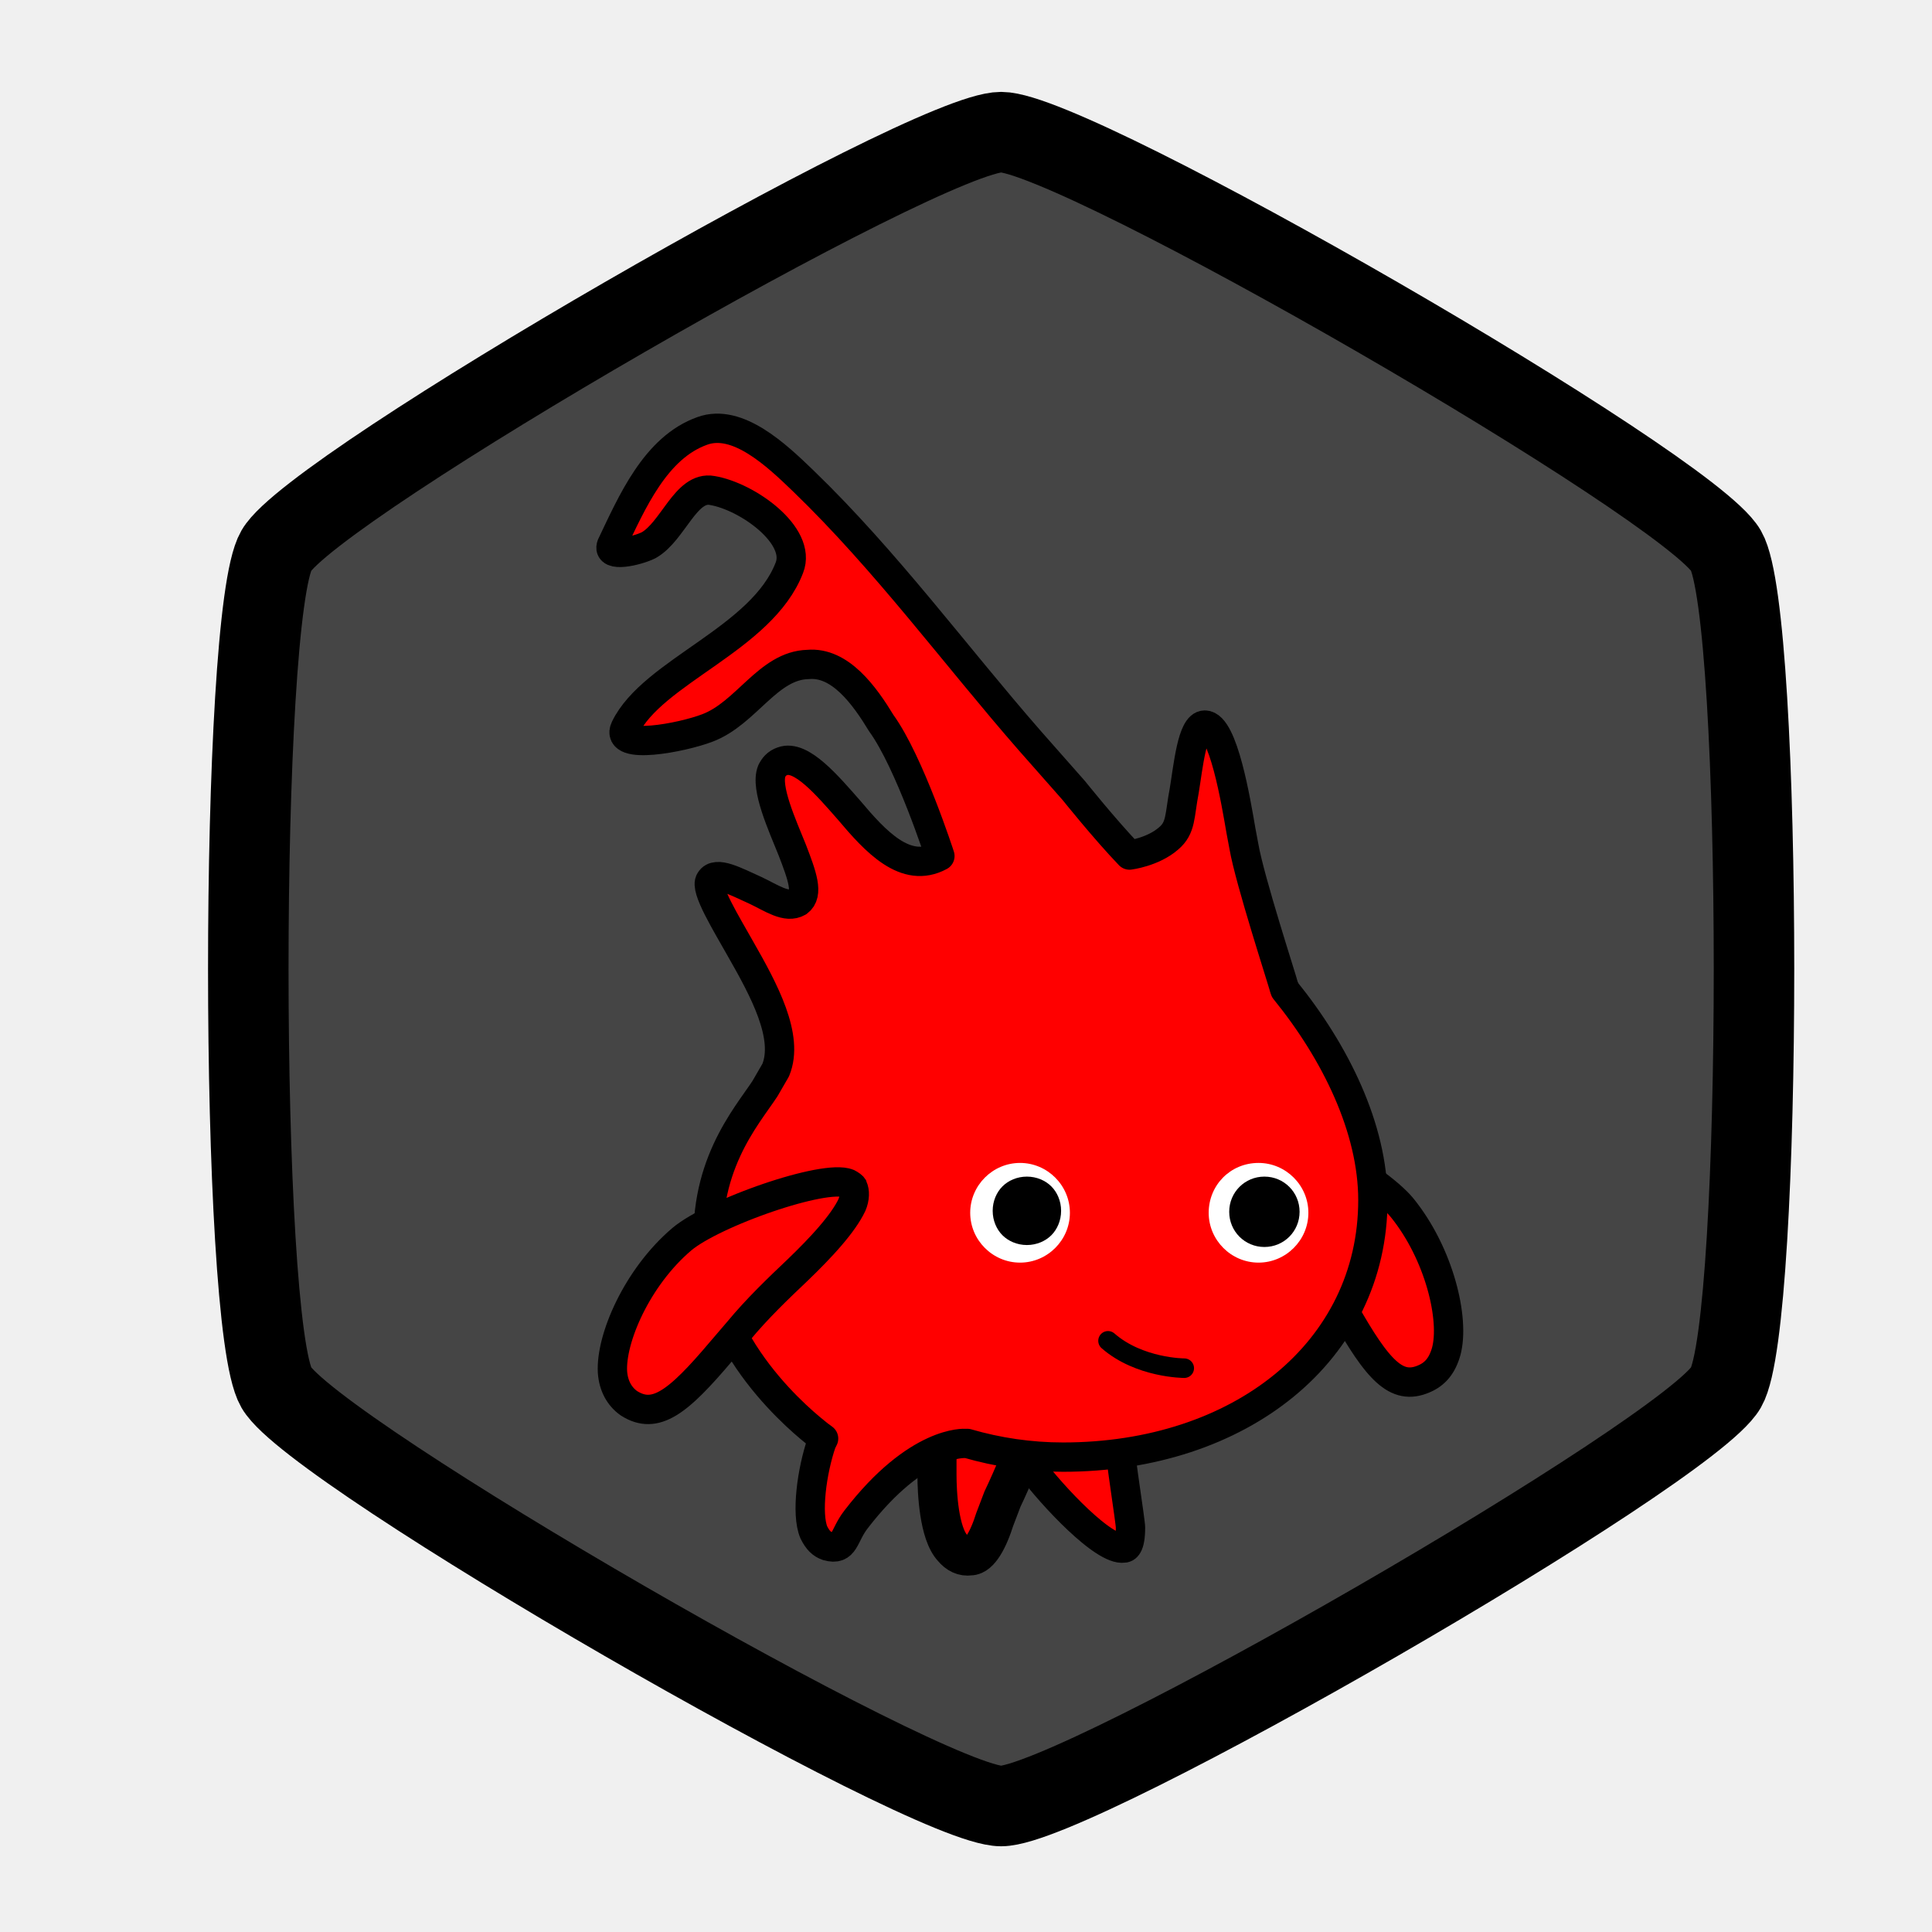
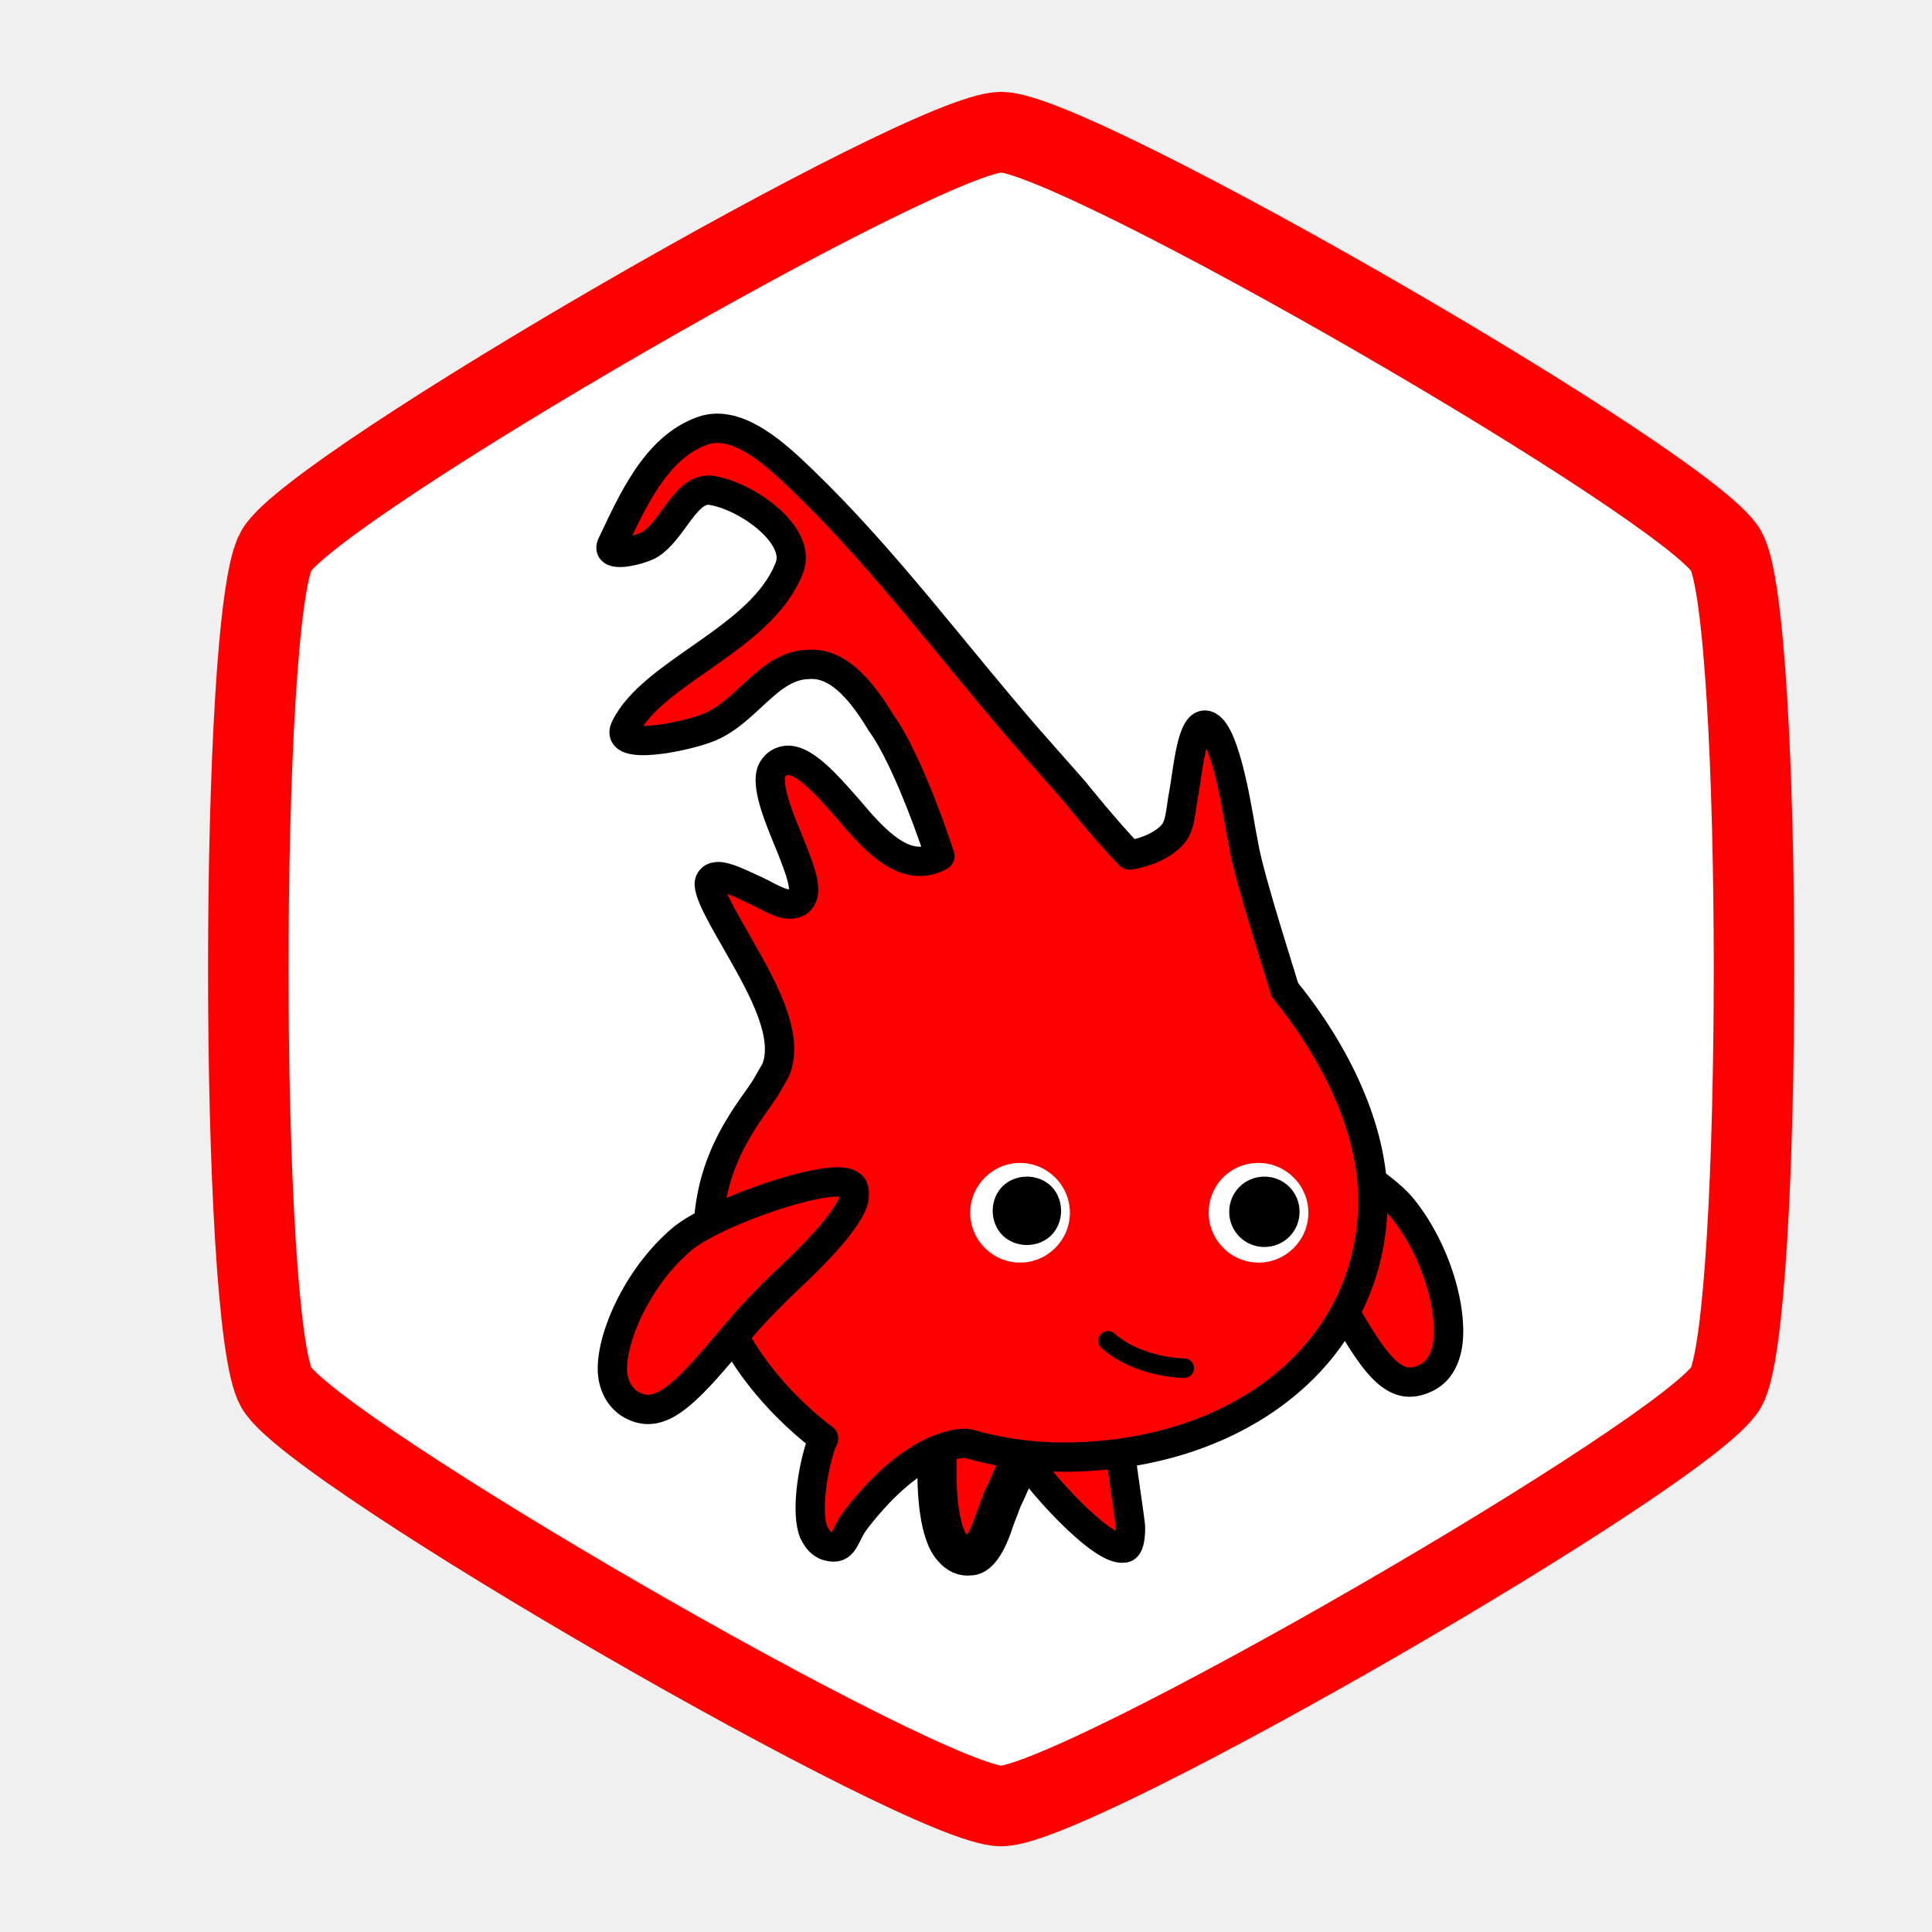
<svg xmlns="http://www.w3.org/2000/svg" width="800px" height="800px" version="1.1" xml:space="preserve" style="fill-rule:evenodd;clip-rule:evenodd;stroke-linecap:round;stroke-linejoin:round;stroke-miterlimit:1.414;">
  <g>
    <g>
-       <path d="M414.553,54.712C445.507,54.712 699.209,201.187 714.686,227.994C730.163,254.801 730.163,547.751 714.686,574.558C699.209,601.364 445.507,747.839 414.553,747.839C383.6,747.839 129.898,601.364 114.421,574.558C98.944,547.751 98.944,254.801 114.421,227.994C129.898,201.187 383.6,54.712 414.553,54.712Z" style="fill:rgb(69,69,69);" />
+       <path d="M414.553,54.712C445.507,54.712 699.209,201.187 714.686,227.994C730.163,254.801 730.163,547.751 714.686,574.558C699.209,601.364 445.507,747.839 414.553,747.839C383.6,747.839 129.898,601.364 114.421,574.558C98.944,547.751 98.944,254.801 114.421,227.994C129.898,201.187 383.6,54.712 414.553,54.712Z" style="fill:white;" />
      <clipPath id="tag1">
        <path d="M414.553,54.712C445.507,54.712 699.209,201.187 714.686,227.994C730.163,254.801 730.163,547.751 714.686,574.558C699.209,601.364 445.507,747.839 414.553,747.839C383.6,747.839 129.898,601.364 114.421,574.558C98.944,547.751 98.944,254.801 114.421,227.994C129.898,201.187 383.6,54.712 414.553,54.712Z" />
      </clipPath>
      <g clip-path="url(#tag1)">
        <g>
          <path d="M426.429,602.554C426.429,597.292 428.048,590.008 435.737,588.389C447.474,585.96 460.425,597.697 464.067,600.935C463.662,602.149 468.114,630.074 468.114,632.503C468.114,640.597 466.091,641.002 465.281,641.002C457.187,642.216 436.142,619.956 426.429,607.006C426.833,606.196 426.429,604.577 426.429,602.554Z" style="fill:rgb(255,0,0);fill-rule:nonzero;" />
          <path d="M464.362,647.136L462.648,646.967L461.056,646.607L459.55,646.108L458.099,645.497L456.677,644.79L455.268,643.995L453.86,643.118L452.446,642.165L451.024,641.14L449.591,640.048L448.126,638.875L445.24,636.416L442.309,633.744L439.383,630.922L436.491,627.993L433.661,625.001L430.927,621.991L428.319,619.008L425.869,616.094L423.609,613.294L419.631,608.129L420.514,605.54L420.514,605.522L420.424,604.34L420.356,602.614L420.382,601.298L420.463,599.988L420.61,598.626L420.834,597.221L421.149,595.78L421.569,594.312L422.109,592.827L422.789,591.339L423.627,589.865L424.639,588.431L425.838,587.066L427.229,585.805L428.731,584.738L429.664,584.195L430.559,583.744L431.492,583.342L432.459,582.991L433.457,582.692L434.523,582.437L436.039,582.181L437.564,582.032L439.072,581.987L440.558,582.037L442.018,582.173L443.45,582.387L444.851,582.67L446.221,583.017L447.559,583.419L448.865,583.87L450.139,584.364L451.422,584.914L453.759,586.049L456.01,587.299L458.12,588.604L460.083,589.931L461.889,591.244L463.527,592.511L464.985,593.696L466.254,594.772L470.249,598.289L470.126,601.363L470.17,601.97L470.553,605.286L471.184,609.988L471.95,615.412L473.44,625.892L473.95,629.766L474.113,631.221L474.188,632.347L474.16,634.139L474.082,635.634L473.952,637.009L473.77,638.28L473.529,639.468L473.221,640.592L472.83,641.668L472.335,642.707L471.712,643.707L470.94,644.647L470.016,645.483L468.978,646.16L467.9,646.64L466.737,646.962L465.74,647.056L464.362,647.136ZM462.016,633.862L462.023,633.725L462.04,632.658L462.016,632.301L461.897,631.232L461.41,627.541L459.928,617.115L459.156,611.644L458.505,606.79L458.163,603.83L457.227,603.037L455.982,602.024L454.604,600.959L453.112,599.874L451.525,598.802L449.865,597.775L448.156,596.826L446.375,595.961L445.548,595.606L444.684,595.271L443.829,594.976L442.985,594.722L442.156,594.513L441.346,594.348L440.557,594.23L439.791,594.159L439.051,594.134L438.335,594.156L437.643,594.223L436.951,594.34L436.611,594.422L436.272,594.523L435.97,594.633L435.7,594.749L435.456,594.872L435.314,594.955L434.848,595.286L434.504,595.598L434.187,595.959L433.889,596.381L433.61,596.872L433.353,597.434L433.124,598.062L432.929,598.746L432.769,599.476L432.648,600.237L432.564,601.014L432.516,601.793L432.502,602.494L432.547,603.638L432.647,604.948L432.65,605.135L433.145,605.776L435.241,608.375L437.536,611.105L439.991,613.913L442.566,616.746L445.222,619.555L447.919,622.285L450.615,624.887L453.269,627.306L455.858,629.512L457.068,630.48L458.256,631.386L459.391,632.205L460.464,632.928L461.461,633.549L462.016,633.862Z" style="fill:black;" />
          <path d="M394.456,641.002C388.79,634.931 387.981,617.933 387.981,610.648L387.981,604.577C387.981,591.222 400.527,586.365 402.551,585.556C409.835,585.556 422.382,589.198 425.215,594.055C425.619,594.459 425.619,595.269 425.619,596.078C425.619,596.888 425.215,597.697 424.81,598.911C424.405,599.316 419.549,611.457 415.097,620.766L411.859,629.265C409.431,636.954 405.788,644.239 401.741,644.239C398.908,644.644 396.48,643.43 394.456,641.002Z" style="fill:rgb(255,0,0);fill-rule:nonzero;" />
          <path d="M400.712,652.431L398.535,652.279L396.417,651.813L394.425,651.063L392.604,650.076L390.971,648.908L389.522,647.604L388.398,646.371L387.611,645.457L386.789,644.347L386.059,643.214L385.408,642.065L384.824,640.901L384.269,639.658L383.394,637.35L382.646,634.92L382.026,632.461L381.514,629.988L381.094,627.517L380.753,625.07L380.482,622.669L380.273,620.338L380.114,618.072L379.935,614.033L379.887,610.707L379.887,604.459L379.933,602.87L380.082,601.207L380.326,599.591L380.659,598.028L381.078,596.522L381.574,595.077L382.142,593.696L382.772,592.381L383.458,591.135L384.19,589.958L384.962,588.849L385.765,587.808L386.592,586.834L387.491,585.866L389.143,584.293L390.859,582.886L392.533,581.689L394.126,580.683L395.604,579.851L396.931,579.179L398.095,578.642L401.05,577.414L404.422,577.513L406.334,577.669L408.276,577.913L410.245,578.241L412.233,578.649L414.229,579.133L416.22,579.694L418.195,580.332L420.142,581.049L422.05,581.851L423.91,582.749L425.719,583.762L427.473,584.923L429.065,586.202L429.961,587.057L430.754,587.924L431.513,588.893L431.803,589.339L432.232,589.884L433.096,591.633L433.586,593.619L433.704,595.117L433.718,596.493L433.519,598.255L433.085,599.796L432.249,602.151L431.754,603.1L431.167,604.424L428.902,609.708L425.838,616.755L424.134,620.544L422.556,623.923L419.477,632.005L418.515,634.843L417.907,636.455L417.277,638.006L416.605,639.53L415.889,641.023L415.12,642.481L414.289,643.902L413.381,645.286L412.372,646.631L411.23,647.935L409.905,649.188L408.334,650.358L406.621,651.283L405.394,651.753L404.239,652.071L403.012,652.275L402.264,652.317L400.712,652.431ZM400.423,635.526L400.525,635.369L400.965,634.617L401.427,633.742L401.898,632.761L402.369,631.692L402.833,630.549L403.271,629.389L404.241,626.525L407.638,617.608L409.418,613.798L411.033,610.207L414.04,603.292L416.328,597.952L416.646,597.235L416.43,597.114L415.389,596.612L414.204,596.113L412.909,595.636L411.538,595.194L410.123,594.795L408.696,594.449L407.289,594.16L405.933,593.935L404.666,593.775L404.046,593.725L403.978,593.756L403.237,594.132L402.423,594.589L401.57,595.128L400.709,595.744L399.871,596.431L399.016,597.245L398.7,597.586L398.35,597.998L398.021,598.424L397.715,598.864L397.432,599.318L397.174,599.788L396.939,600.277L396.73,600.787L396.546,601.323L396.389,601.889L396.26,602.492L396.163,603.136L396.101,603.83L396.075,604.696L396.075,610.589L396.118,613.557L396.278,617.149L396.411,619.048L396.589,621.036L396.816,623.047L397.094,625.043L397.425,626.987L397.809,628.84L398.242,630.558L398.714,632.095L399.241,633.483L399.457,633.968L399.695,634.442L399.916,634.832L400.111,635.134L400.267,635.345L400.423,635.526ZM418.626,598.771L418.376,598.385L418.464,598.565L418.626,598.771Z" style="fill:black;" />
          <path d="M556.747,543.061L551.081,533.348C545.01,522.825 537.725,512.707 531.654,504.208C523.56,493.281 516.68,481.544 514.252,473.45C513.442,470.617 513.847,467.784 515.061,466.165C515.061,465.76 516.275,464.951 517.085,464.951C527.203,462.523 570.102,487.21 580.625,500.161C596.004,519.183 602.479,546.298 598.837,559.654C597.218,565.32 594.385,568.962 589.529,570.986C578.197,575.843 570.507,567.344 556.747,543.061Z" style="fill:rgb(255,0,0);fill-rule:nonzero;" />
          <path d="M583.333,578.368L581.86,578.272L580.399,578.05L578.961,577.707L577.557,577.246L576.193,576.677L574.873,576.007L573.596,575.245L572.359,574.398L571.159,573.471L569.989,572.467L568.844,571.389L567.718,570.239L566.606,569.016L565.501,567.719L564.4,566.349L563.279,564.88L561.076,561.789L558.802,558.352L556.457,554.591L554.018,550.495L551.493,546.103L545.848,536.426L543.565,532.578L541.216,528.809L538.8,525.089L536.347,521.432L533.883,517.853L531.44,514.371L526.719,507.743L523.708,503.562L520.792,499.27L518.076,495.014L516.78,492.876L515.557,490.778L514.397,488.704L513.306,486.661L512.287,484.651L511.344,482.678L510.483,480.745L509.708,478.853L509.023,477.002L508.399,475.081L508.025,473.48L507.809,471.845L507.754,470.224L507.862,468.623L508.138,467.046L508.598,465.492L509.27,463.969L509.513,463.583L509.658,463.129L510.799,461.655L511.706,460.84L512.545,460.254L513.411,459.771L514.387,459.353L515.582,459.01L516.184,458.943L516.711,458.843L517.826,458.73L519.676,458.734L521.61,458.938L523.562,459.297L525.563,459.788L527.632,460.399L529.775,461.12L531.994,461.945L534.284,462.867L536.64,463.88L539.055,464.977L541.519,466.152L544.024,467.398L546.559,468.708L549.115,470.077L551.68,471.498L554.244,472.964L556.796,474.468L559.325,476.003L561.82,477.565L564.27,479.145L566.664,480.738L568.991,482.337L571.242,483.938L573.405,485.533L575.47,487.12L577.429,488.692L579.272,490.248L580.991,491.786L582.58,493.309L584.033,494.822L585.312,496.3L586.874,498.293L588.342,500.285L589.75,502.315L591.099,504.378L592.388,506.471L593.617,508.589L594.788,510.729L595.901,512.888L596.955,515.061L597.95,517.244L598.888,519.435L599.767,521.629L600.588,523.823L601.351,526.013L602.056,528.196L602.703,530.368L603.291,532.526L603.82,534.667L604.291,536.787L604.702,538.883L605.054,540.952L605.346,542.991L605.577,544.998L605.747,546.97L605.854,548.904L605.898,550.799L605.877,552.652L605.788,554.463L605.63,556.229L605.398,557.951L605.089,559.627L604.695,561.256L604.288,562.586L603.857,563.817L603.376,565.019L602.842,566.19L602.252,567.328L601.601,568.43L600.889,569.493L600.114,570.512L599.275,571.483L598.374,572.4L597.414,573.258L596.398,574.055L595.331,574.787L594.218,575.453L593.062,576.054L591.89,576.58L590.538,577.115L589.138,577.573L587.714,577.935L586.269,578.194L584.806,578.34L583.333,578.368ZM583.616,566.219L584.086,566.21L584.593,566.159L585.145,566.061L585.751,565.906L586.415,565.689L587.167,565.392L587.77,565.121L588.296,564.848L588.774,564.562L589.21,564.262L589.613,563.946L589.988,563.611L590.342,563.25L590.68,562.86L591.005,562.432L591.32,561.962L591.626,561.443L591.923,560.871L592.21,560.242L592.486,559.552L592.75,558.8L592.979,558.052L593.209,557.098L593.405,556.037L593.561,554.877L593.674,553.624L593.739,552.286L593.755,550.87L593.721,549.382L593.634,547.828L593.495,546.214L593.303,544.546L593.058,542.83L592.758,541.07L592.406,539.272L591.999,537.44L591.539,535.58L591.025,533.696L590.459,531.794L589.84,529.876L589.169,527.949L588.445,526.016L587.67,524.082L586.844,522.152L585.968,520.229L585.041,518.319L584.065,516.425L583.04,514.552L581.967,512.703L580.846,510.884L579.679,509.098L578.465,507.349L577.207,505.641L575.938,504.022L575.058,503.005L573.997,501.901L572.74,500.696L571.306,499.412L569.711,498.066L567.971,496.669L566.103,495.234L564.119,493.771L562.034,492.289L559.862,490.796L557.616,489.301L555.308,487.813L552.953,486.339L550.562,484.887L548.149,483.464L545.726,482.08L543.307,480.74L540.905,479.453L538.532,478.226L536.203,477.068L533.931,475.985L531.731,474.986L529.619,474.078L527.609,473.269L525.722,472.566L523.976,471.979L522.397,471.513L521.015,471.174L519.941,470.976L519.984,471.299L520.105,471.819L520.494,473.017L521.022,474.442L521.648,475.971L522.37,477.59L523.181,479.289L524.076,481.055L525.051,482.881L526.1,484.756L527.218,486.672L528.387,488.602L530.932,492.591L533.657,496.601L536.59,500.673L541.354,507.363L543.853,510.924L546.389,514.607L548.934,518.4L551.46,522.292L553.939,526.268L556.313,530.269L562,540.019L564.498,544.364L566.825,548.272L569.019,551.79L571.085,554.914L573.051,557.672L573.959,558.862L574.855,559.977L575.72,560.991L576.551,561.905L577.347,562.719L578.107,563.434L578.828,564.053L579.508,564.578L580.144,565.014L580.736,565.367L581.285,565.646L581.794,565.858L582.27,566.014L582.723,566.122L583.166,566.19L583.616,566.219Z" style="fill:black;" />
          <path d="M389.195,354.464C389.195,354.464 376.649,315.611 364.912,299.423C358.032,288.091 347.914,273.926 334.559,275.14C317.965,275.545 309.062,295.376 292.873,301.446C282.35,305.493 254.425,310.755 258.877,301.446C270.209,277.973 315.537,264.617 326.869,235.073C332.13,221.718 309.466,205.529 294.897,203.101C283.969,201.077 278.708,220.099 268.59,225.765C263.734,228.193 251.187,231.026 253.211,225.765C261.71,207.957 271.423,185.293 290.849,178.413C305.419,173.152 321.608,188.531 332.535,199.054C366.936,232.24 395.67,271.497 426.429,306.708L444.641,327.348C444.641,327.348 457.592,343.537 467.71,354.059C467.71,354.059 477.423,352.845 483.898,347.179C489.159,342.727 488.35,337.871 490.374,327.348C491.992,317.635 493.611,300.232 498.873,300.232C506.562,300.232 511.823,332.205 513.847,343.941L515.061,350.417C517.489,364.582 531.25,406.672 531.654,408.696C531.654,409.1 532.059,409.505 532.059,409.505L532.059,409.91C553.104,435.811 568.483,467.379 568.483,496.923C568.483,559.654 513.442,603.363 440.189,603.363C426.429,603.363 413.073,601.34 400.527,597.697L399.718,597.697C399.718,597.697 379.887,596.078 354.39,629.265C349.128,636.145 349.938,642.216 342.653,640.192C340.225,639.383 338.606,637.764 336.987,634.526C333.749,626.837 336.177,609.029 340.225,597.292L341.034,595.674L339.415,594.459C339.01,594.055 297.73,564.106 293.682,521.206C290.04,483.568 309.062,462.523 316.751,450.786L321.203,443.096C326.869,429.336 316.346,409.91 306.633,392.912C300.967,382.794 291.659,367.819 294.087,364.582C296.515,360.535 304.61,364.986 312.704,368.629C319.584,371.867 325.655,376.318 330.511,373.485C334.963,370.248 332.13,362.558 328.083,352.036C324.036,341.918 316.751,326.134 319.584,319.254C320.394,317.635 321.608,316.016 324.036,315.207C331.726,312.374 342.653,325.324 351.557,335.442C362.484,348.393 375.03,362.153 389.195,354.464Z" style="fill:rgb(255,0,0);fill-rule:nonzero;stroke-width:12.14px;stroke:black;" />
          <path d="M401.741,502.185C401.741,513.517 411.05,522.825 422.382,522.825C433.714,522.825 443.022,513.517 443.022,502.185C443.022,490.853 433.714,481.544 422.382,481.544C411.05,481.544 401.741,490.853 401.741,502.185Z" style="fill:white;fill-rule:nonzero;" />
          <path d="M425.215,487.21C429.262,487.21 432.904,488.829 435.332,491.257C437.761,493.686 439.38,497.328 439.38,501.375C439.38,505.422 437.761,509.065 435.332,511.493C432.904,513.921 429.262,515.54 425.215,515.54C421.167,515.54 417.525,513.921 415.097,511.493C412.668,509.065 411.05,505.422 411.05,501.375C411.05,497.328 412.668,493.686 415.097,491.257C417.525,488.829 421.167,487.21 425.215,487.21Z" style="fill:black;fill-rule:nonzero;" />
          <path d="M500.491,502.185C500.491,513.517 509.8,522.825 521.132,522.825C532.464,522.825 541.772,513.517 541.772,502.185C541.772,490.853 532.464,481.544 521.132,481.544C509.395,481.544 500.491,490.853 500.491,502.185Z" style="fill:white;fill-rule:nonzero;" />
          <path d="M508.99,501.78C508.99,509.874 515.466,516.35 523.56,516.35C531.654,516.35 538.13,509.874 538.13,501.78C538.13,493.686 531.654,487.21 523.56,487.21C515.466,487.21 508.99,493.686 508.99,501.78Z" style="fill:black;fill-rule:nonzero;" />
          <path d="M260.496,581.104C256.449,578.271 254.02,573.819 253.616,568.153C252.806,554.393 263.734,528.896 282.35,513.112C295.301,502.185 341.439,485.996 351.152,490.043C351.961,490.448 353.175,491.257 353.175,491.662C353.985,493.281 353.985,496.114 352.771,498.947C349.128,506.636 340.225,516.35 330.107,526.063C322.417,533.348 313.513,541.847 305.824,551.155L298.539,559.654C280.732,580.699 271.423,587.984 260.496,581.104Z" style="fill:rgb(255,0,0);fill-rule:nonzero;" />
          <path d="M268.645,589.689L267.143,589.653L265.649,589.493L264.174,589.213L262.725,588.819L261.309,588.318L259.927,587.717L258.579,587.024L257.13,586.166L255.993,585.321L255.02,584.506L254.098,583.637L253.229,582.715L252.416,581.743L251.662,580.724L250.967,579.66L250.335,578.556L249.765,577.413L249.259,576.236L248.817,575.026L248.439,573.787L248.125,572.522L247.874,571.232L247.685,569.92L247.554,568.536L247.502,566.867L247.534,565.187L247.644,563.474L247.83,561.728L248.088,559.949L248.416,558.138L248.811,556.296L249.274,554.425L249.802,552.528L250.394,550.605L251.049,548.661L251.767,546.697L252.547,544.717L253.389,542.724L254.29,540.72L255.252,538.709L256.273,536.695L257.353,534.68L258.491,532.669L259.687,530.664L260.94,528.67L262.251,526.69L263.618,524.727L265.042,522.786L266.521,520.869L268.056,518.982L269.647,517.127L271.293,515.308L272.994,513.53L274.75,511.797L276.56,510.112L278.462,508.447L280.006,507.222L281.722,505.996L283.571,504.786L285.548,503.584L287.647,502.389L289.861,501.2L292.179,500.018L294.593,498.845L297.091,497.684L299.663,496.54L302.298,495.414L304.983,494.312L307.708,493.237L310.461,492.193L313.23,491.185L316.003,490.217L318.769,489.293L321.517,488.418L324.234,487.596L326.91,486.831L329.534,486.129L332.096,485.493L334.586,484.928L336.996,484.438L339.318,484.03L341.55,483.708L343.689,483.48L345.739,483.354L347.715,483.346L349.643,483.48L351.45,483.788L352.51,484.078L353.683,484.504L354.988,485.232L356.176,486.031L357.446,487.142L358.594,488.67L358.894,489.612L359.238,490.473L359.612,492.015L359.791,493.55L359.805,495.088L359.668,496.638L359.383,498.2L358.947,499.772L358.335,501.398L357.374,503.291L356.377,505.039L355.279,506.79L354.087,508.548L352.805,510.316L351.44,512.096L349.996,513.89L348.478,515.695L346.891,517.513L345.228,519.357L341.775,523.023L338.116,526.73L334.322,530.431L328.365,536.117L325.335,539.071L322.287,542.114L319.251,545.237L316.257,548.433L313.333,551.696L310.441,555.097L303.149,563.604L299.878,567.423L296.749,570.965L293.763,574.209L290.899,577.158L288.158,579.789L286.777,581.029L285.432,582.177L284.096,583.253L282.762,584.257L281.427,585.188L280.084,586.044L278.729,586.823L277.357,587.522L275.963,588.135L274.545,588.657L273.101,589.081L271.633,589.399L270.145,589.604L268.645,589.689ZM268.447,577.539L268.969,577.51L269.517,577.434L270.103,577.307L270.735,577.122L271.417,576.871L272.154,576.546L272.945,576.144L273.791,575.658L274.689,575.085L275.637,574.424L276.636,573.672L277.683,572.829L278.777,571.896L279.894,570.891L282.339,568.545L284.941,565.867L287.731,562.835L290.717,559.454L293.929,555.704L301.207,547.213L304.186,543.71L307.304,540.231L310.467,536.855L313.644,533.586L316.808,530.427L319.935,527.379L325.891,521.694L329.556,518.119L333.034,514.596L336.3,511.127L337.81,509.454L339.256,507.797L340.62,506.174L341.894,504.593L343.071,503.058L344.144,501.576L345.108,500.155L345.956,498.804L346.681,497.532L347.207,496.496L347.393,496.002L347.531,495.504L347.319,495.489L346.137,495.494L344.705,495.582L343.061,495.757L341.236,496.021L339.255,496.369L337.137,496.799L334.902,497.306L332.567,497.886L330.148,498.534L327.66,499.245L325.117,500.014L322.535,500.836L319.927,501.707L317.308,502.622L314.69,503.575L312.088,504.561L309.516,505.576L306.988,506.613L304.517,507.669L302.118,508.737L299.804,509.812L297.591,510.887L295.492,511.957L293.525,513.014L291.705,514.05L290.05,515.056L288.579,516.019L287.314,516.923L286.239,517.776L284.696,519.127L283.152,520.563L281.647,522.049L280.182,523.58L278.758,525.154L277.376,526.765L276.038,528.411L274.744,530.086L273.497,531.788L272.296,533.511L271.144,535.252L270.041,537.006L268.989,538.77L267.988,540.539L267.04,542.308L266.145,544.073L265.304,545.831L264.519,547.575L263.791,549.303L263.119,551.008L262.505,552.686L261.95,554.332L261.454,555.942L261.018,557.509L260.643,559.029L260.328,560.495L260.073,561.901L259.879,563.241L259.744,564.508L259.668,565.694L259.647,566.792L259.677,567.77L259.745,568.482L259.849,569.208L259.983,569.897L260.145,570.55L260.334,571.168L260.548,571.752L260.785,572.304L261.045,572.826L261.328,573.319L261.632,573.786L261.96,574.229L262.312,574.649L262.687,575.048L263.09,575.427L263.52,575.787L263.862,576.042L264.452,576.391L265.13,576.739L265.761,577.014L266.35,577.223L266.903,577.373L267.428,577.472L267.938,577.527L268.447,577.539Z" style="fill:black;" />
          <path d="M490.374,566.534C490.374,566.534 471.757,566.534 458.806,555.202" style="fill:none;stroke-width:8.09px;stroke:black;" />
        </g>
      </g>
-       <path d="M414.553,54.712C445.507,54.712 699.209,201.187 714.686,227.994C730.163,254.801 730.163,547.751 714.686,574.558C699.209,601.364 445.507,747.839 414.553,747.839C383.6,747.839 129.898,601.364 114.421,574.558C98.944,547.751 98.944,254.801 114.421,227.994C129.898,201.187 383.6,54.712 414.553,54.712Z" style="fill:none;stroke-width:33.33px;stroke:black;" />
+       <path d="M414.553,54.712C445.507,54.712 699.209,201.187 714.686,227.994C730.163,254.801 730.163,547.751 714.686,574.558C699.209,601.364 445.507,747.839 414.553,747.839C383.6,747.839 129.898,601.364 114.421,574.558C98.944,547.751 98.944,254.801 114.421,227.994C129.898,201.187 383.6,54.712 414.553,54.712Z" style="fill:none;stroke-width:33.33px;stroke:rgb(255,0,0);" />
    </g>
  </g>
</svg>
